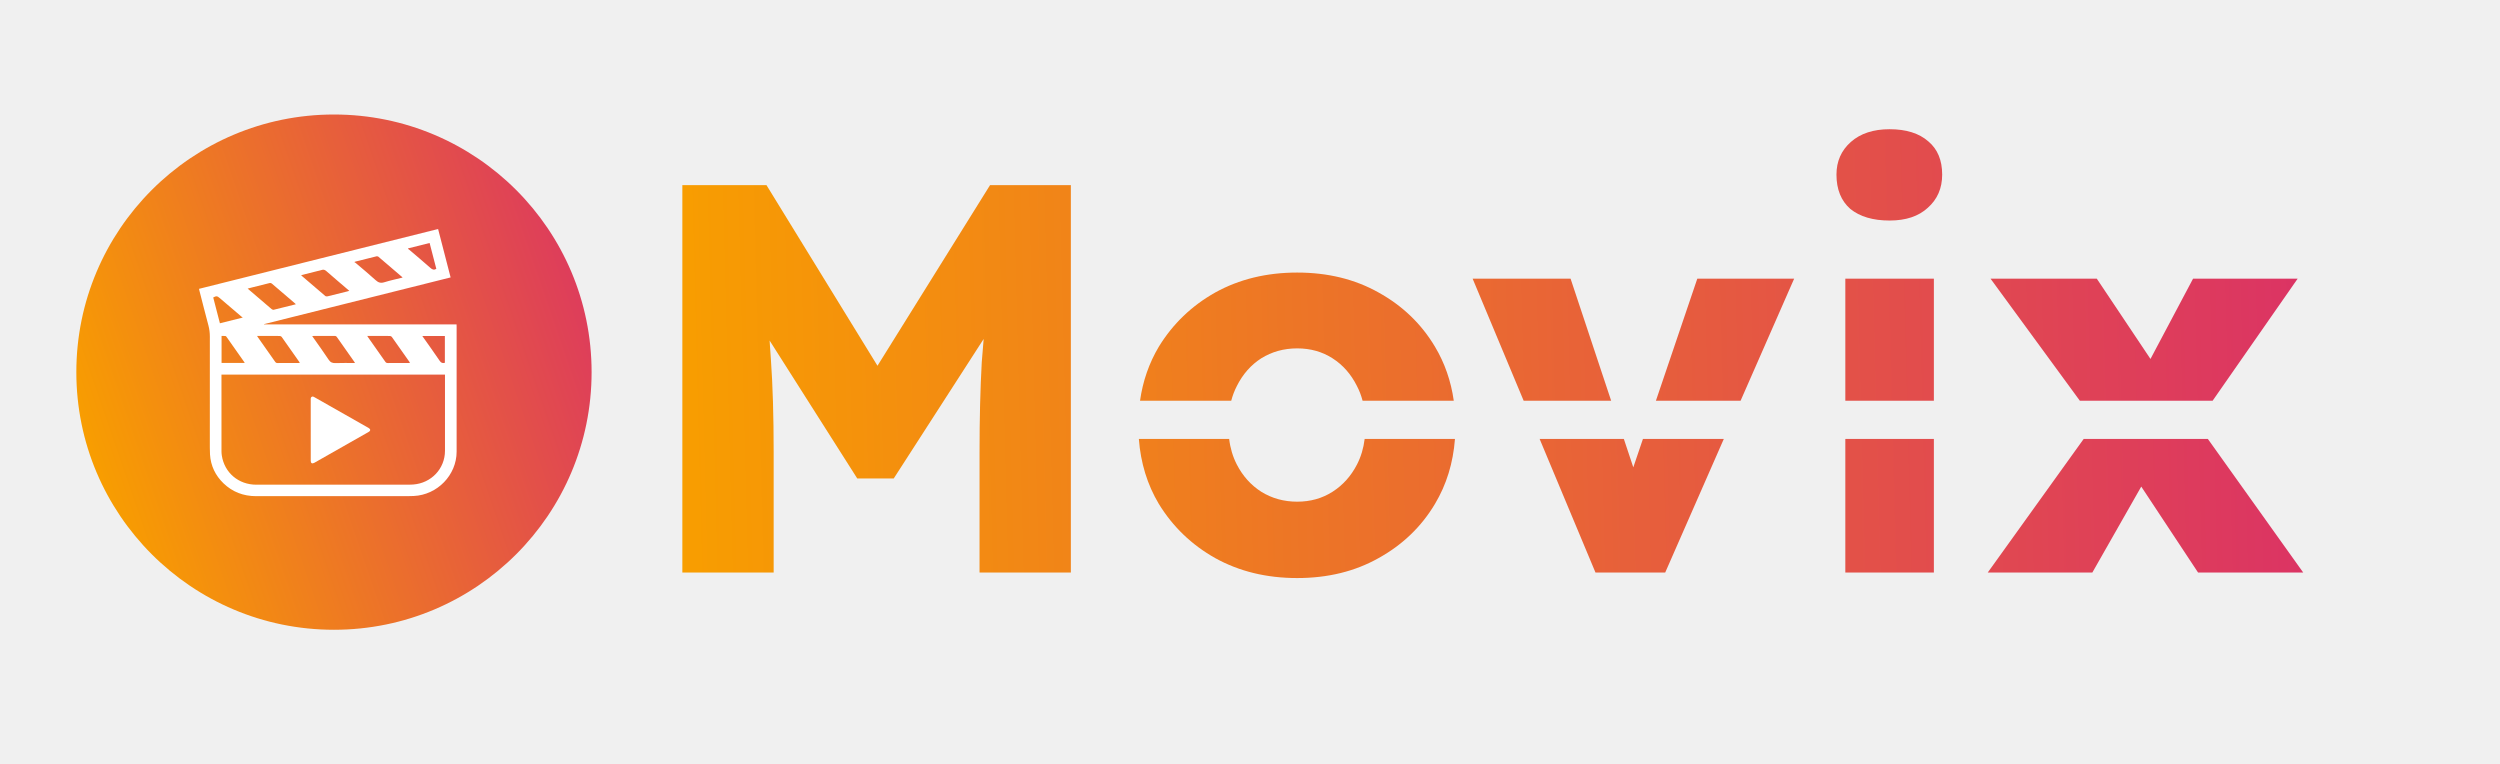
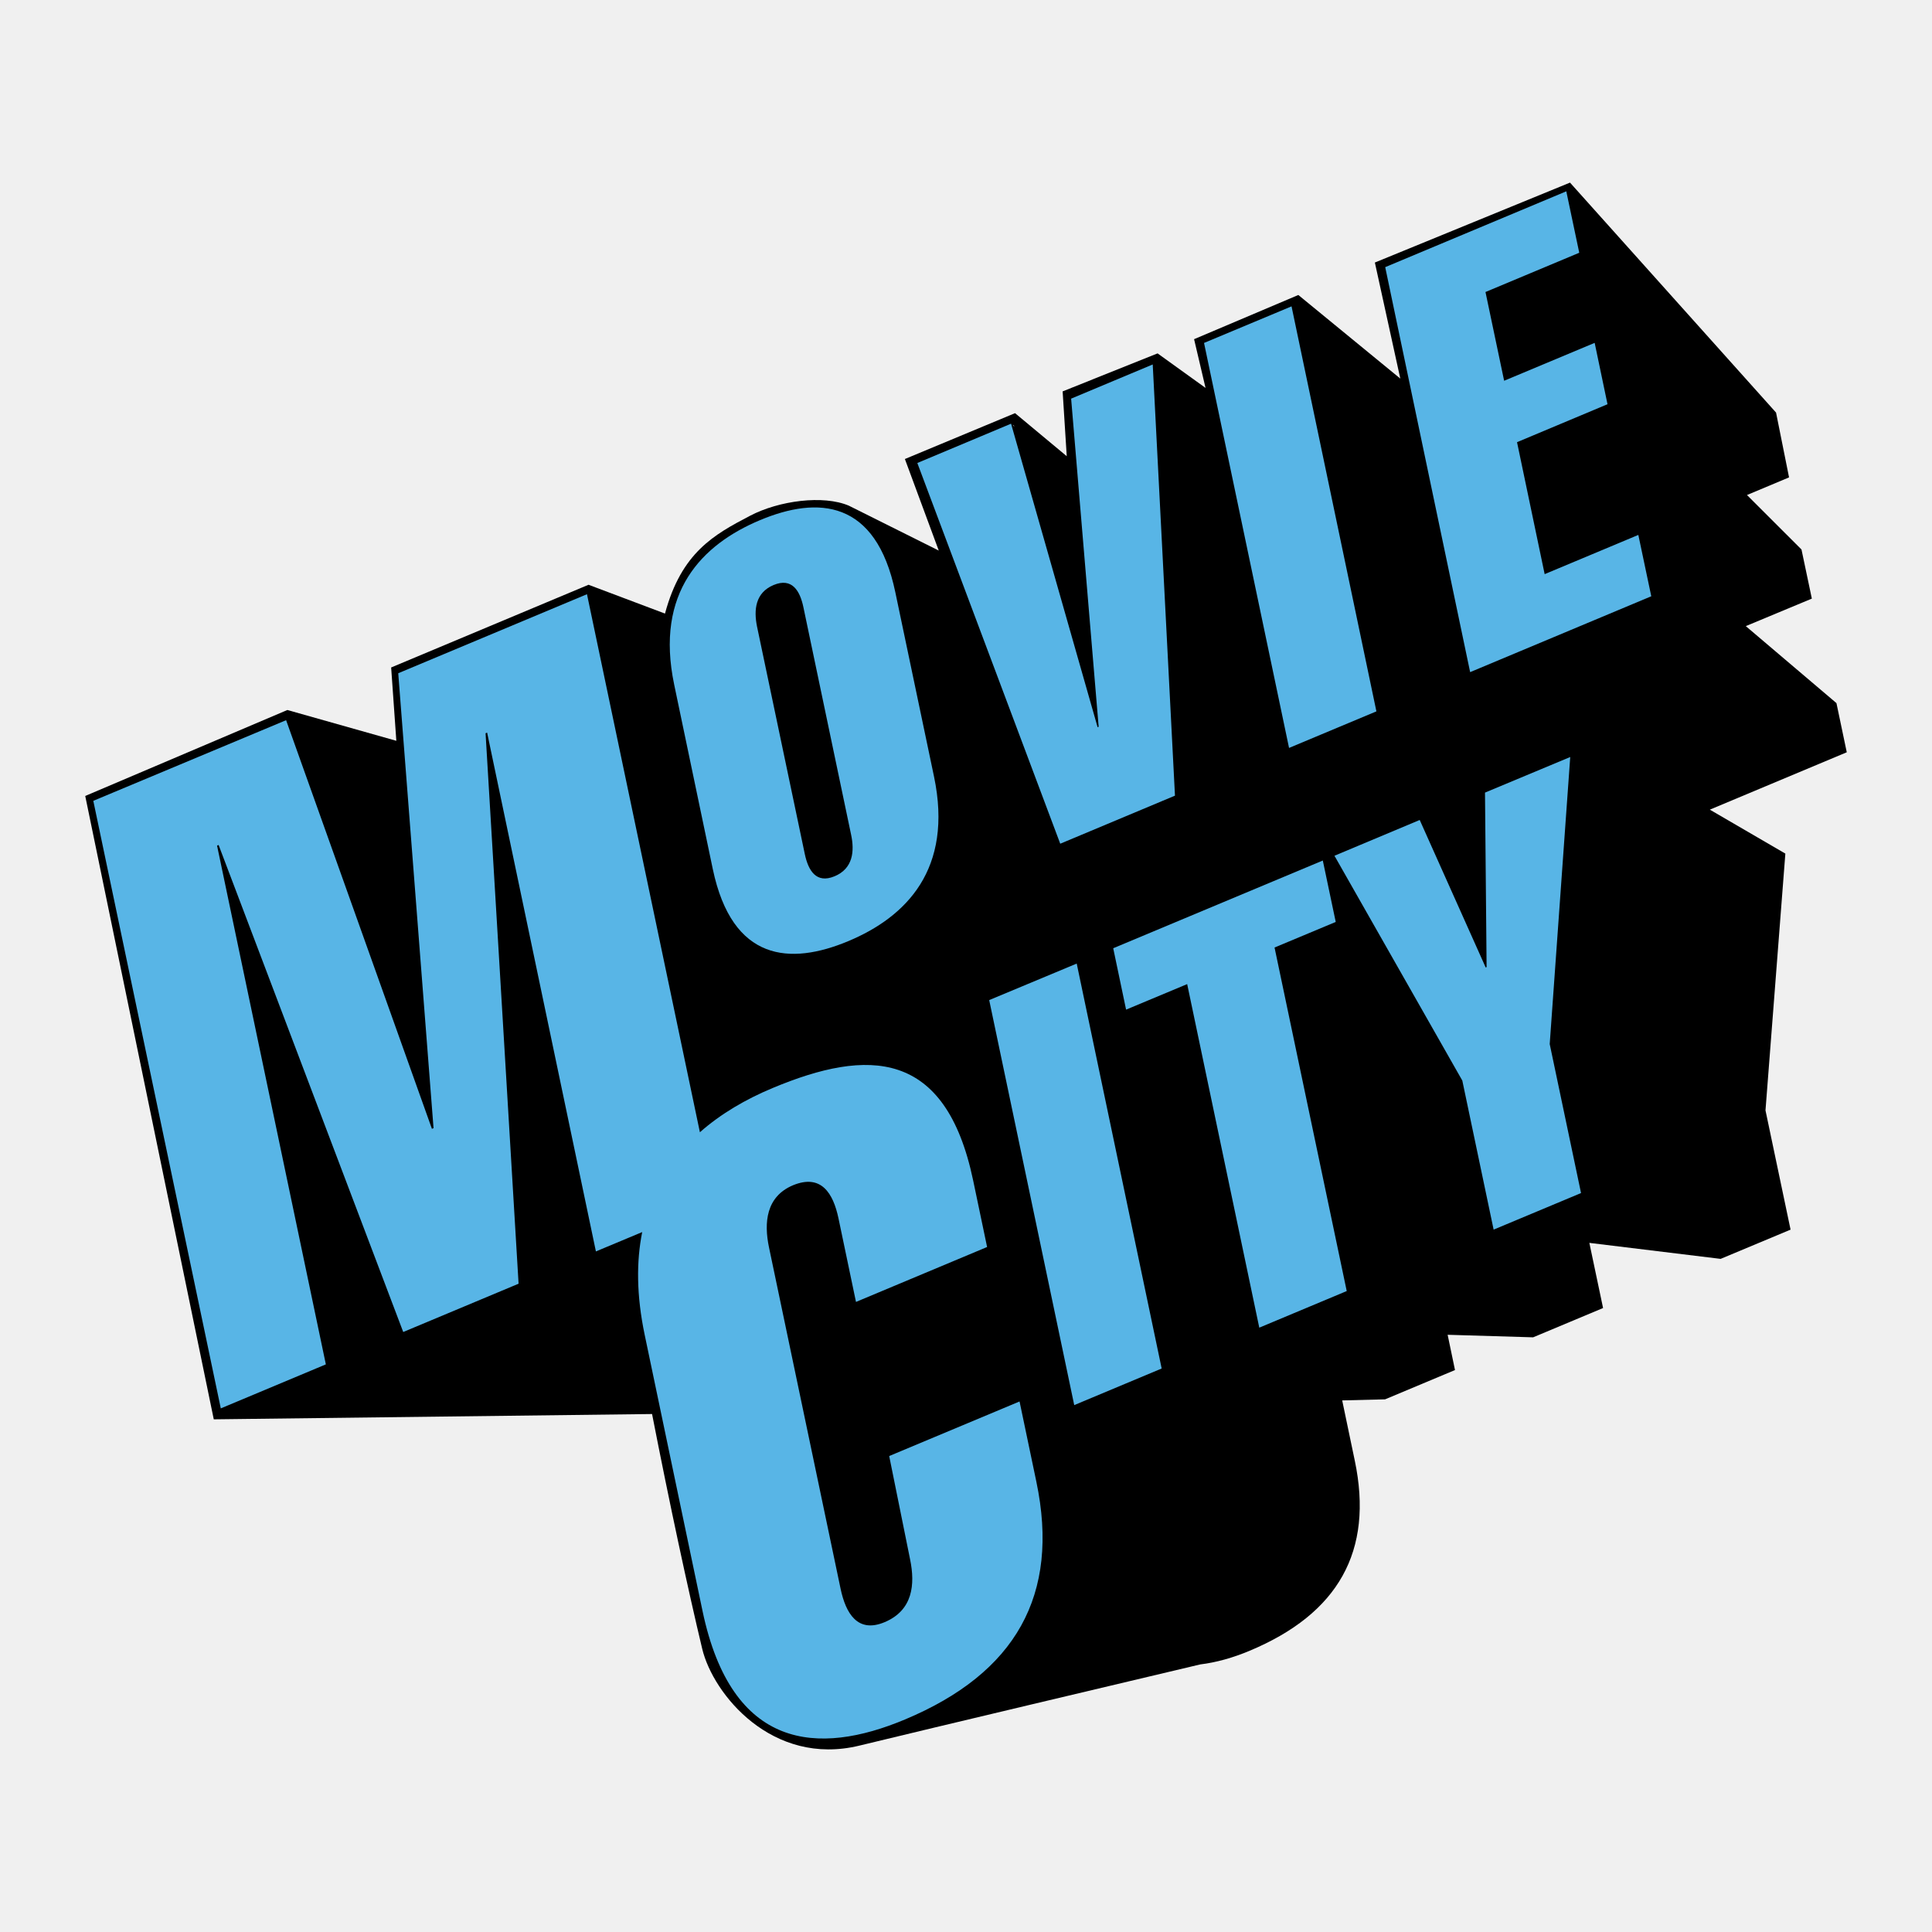
- <svg xmlns="http://www.w3.org/2000/svg" width="131" height="40" viewBox="0 0 131 40" fill="none">
-   <circle cx="17.5" cy="19.5" r="13.5" fill="url(#paint0_linear_425_166)" />
-   <path d="M10.429 15.135C14.607 14.089 18.777 13.046 22.956 12C23.175 12.848 23.392 13.688 23.612 14.537C20.349 15.354 17.091 16.169 13.833 16.985C13.834 16.99 13.834 16.995 13.835 17H23.923C23.924 17.037 23.927 17.067 23.927 17.097C23.928 19.288 23.929 21.479 23.927 23.67C23.926 24.893 22.917 25.933 21.679 25.99C21.559 25.995 21.438 25.999 21.317 25.999C18.683 25.999 16.049 26 13.415 25.999C12.757 25.998 12.181 25.779 11.711 25.326C11.284 24.913 11.041 24.406 11.004 23.813C10.997 23.694 10.995 23.575 10.995 23.456C10.994 21.519 10.993 19.581 10.996 17.644C10.996 17.442 10.974 17.248 10.921 17.052C10.757 16.439 10.602 15.824 10.444 15.21C10.438 15.189 10.435 15.168 10.429 15.135ZM11.605 19.628V19.729C11.605 21.038 11.605 22.346 11.606 23.654C11.606 23.726 11.612 23.798 11.623 23.869C11.762 24.773 12.5 25.398 13.431 25.398C16.096 25.398 18.762 25.398 21.428 25.398C21.501 25.398 21.574 25.395 21.647 25.389C22.598 25.321 23.317 24.561 23.317 23.621C23.317 22.328 23.317 21.036 23.317 19.743V19.628H11.605ZM13.47 17.604C13.491 17.636 13.502 17.657 13.516 17.676C13.816 18.102 14.117 18.527 14.415 18.954C14.45 19.004 14.484 19.024 14.545 19.023C14.904 19.02 15.264 19.022 15.623 19.021C15.65 19.021 15.677 19.018 15.707 19.015C15.701 18.998 15.699 18.988 15.694 18.981C15.382 18.537 15.071 18.092 14.757 17.65C14.738 17.624 14.689 17.606 14.654 17.605C14.46 17.601 14.267 17.603 14.073 17.603C13.877 17.603 13.681 17.603 13.47 17.603L13.47 17.604ZM18.603 19.022C18.581 18.986 18.57 18.964 18.555 18.944C18.255 18.517 17.954 18.092 17.655 17.665C17.622 17.617 17.587 17.602 17.531 17.602C17.168 17.605 16.805 17.603 16.443 17.604C16.419 17.604 16.395 17.606 16.36 17.608C16.377 17.634 16.387 17.649 16.397 17.664C16.672 18.057 16.956 18.445 17.22 18.846C17.315 18.99 17.418 19.032 17.584 19.026C17.917 19.013 18.251 19.022 18.603 19.022L18.603 19.022ZM19.244 17.604C19.265 17.637 19.277 17.657 19.29 17.677C19.591 18.103 19.892 18.528 20.19 18.956C20.225 19.006 20.261 19.023 20.322 19.023C20.678 19.02 21.034 19.022 21.39 19.021C21.418 19.021 21.445 19.018 21.481 19.016C21.471 18.995 21.466 18.98 21.458 18.968C21.149 18.529 20.841 18.089 20.53 17.652C20.511 17.626 20.464 17.606 20.43 17.605C20.223 17.601 20.016 17.603 19.809 17.603C19.626 17.603 19.443 17.603 19.244 17.603V17.604ZM21.096 14.544C21.076 14.523 21.068 14.513 21.059 14.505C20.648 14.152 20.237 13.799 19.824 13.449C19.803 13.431 19.761 13.424 19.733 13.43C19.363 13.52 18.995 13.613 18.626 13.706C18.612 13.709 18.6 13.716 18.565 13.73C18.595 13.749 18.612 13.758 18.626 13.77C18.978 14.07 19.337 14.363 19.678 14.675C19.82 14.805 19.944 14.85 20.135 14.791C20.446 14.694 20.766 14.627 21.096 14.544ZM15.499 15.945C15.484 15.926 15.478 15.915 15.469 15.907C15.065 15.562 14.659 15.219 14.257 14.871C14.207 14.828 14.168 14.821 14.106 14.837C13.806 14.915 13.504 14.988 13.203 15.063C13.134 15.08 13.065 15.099 12.977 15.122C13.076 15.207 13.161 15.28 13.246 15.353C13.573 15.634 13.899 15.916 14.229 16.194C14.257 16.218 14.309 16.239 14.342 16.232C14.724 16.141 15.105 16.044 15.499 15.945ZM15.786 14.417C15.797 14.437 15.798 14.444 15.803 14.447C16.215 14.802 16.628 15.157 17.044 15.509C17.07 15.531 17.127 15.537 17.164 15.528C17.512 15.444 17.859 15.356 18.206 15.269C18.235 15.262 18.263 15.252 18.303 15.239C17.892 14.887 17.491 14.549 17.096 14.202C17.013 14.129 16.94 14.115 16.841 14.151C16.773 14.176 16.7 14.187 16.63 14.205C16.351 14.275 16.072 14.345 15.786 14.417V14.417ZM11.61 19.016H12.815C12.814 19.005 12.816 18.997 12.813 18.993C12.496 18.542 12.179 18.09 11.861 17.64C11.848 17.622 11.822 17.607 11.802 17.605C11.739 17.601 11.677 17.604 11.61 17.604V19.016H11.61ZM11.523 16.94C11.92 16.841 12.308 16.744 12.721 16.64C12.685 16.614 12.667 16.602 12.65 16.588C12.269 16.264 11.889 15.939 11.509 15.615C11.382 15.506 11.336 15.502 11.173 15.587C11.289 16.035 11.405 16.484 11.523 16.94V16.94ZM22.129 17.607C22.441 18.049 22.747 18.474 23.041 18.908C23.114 19.016 23.192 19.043 23.311 19.011V17.607H22.129V17.607ZM22.513 12.732C22.13 12.829 21.759 12.922 21.387 13.015L21.378 13.042C21.395 13.052 21.413 13.06 21.427 13.072C21.805 13.394 22.187 13.713 22.558 14.042C22.656 14.129 22.74 14.161 22.863 14.089C22.747 13.641 22.631 13.189 22.512 12.732L22.513 12.732Z" fill="white" />
-   <path d="M16.395 20.775C16.415 20.784 16.444 20.795 16.471 20.81C17.273 21.266 18.076 21.721 18.878 22.177C19.024 22.259 19.17 22.342 19.315 22.425C19.425 22.488 19.426 22.572 19.314 22.635C18.498 23.099 17.682 23.563 16.866 24.026C16.734 24.101 16.603 24.177 16.47 24.251C16.356 24.314 16.283 24.274 16.283 24.148C16.282 23.068 16.283 21.988 16.282 20.908C16.282 20.837 16.303 20.786 16.395 20.775Z" fill="white" />
-   <path fill-rule="evenodd" clip-rule="evenodd" d="M96.695 21V14.601H101.335V21H96.695ZM91.206 21L94.014 14.601H88.939L86.769 21H91.206ZM86.09 23H90.328L87.257 30H83.603L80.676 23H85.09L85.585 24.489L86.09 23ZM84.425 21L82.298 14.601H77.165L79.84 21H84.425ZM76.178 21C76.032 19.967 75.704 19.023 75.193 18.168C74.478 16.969 73.492 16.022 72.235 15.326C70.998 14.63 69.577 14.282 67.972 14.282C66.368 14.282 64.937 14.63 63.68 15.326C62.443 16.022 61.457 16.969 60.722 18.168C60.212 19.023 59.884 19.967 59.737 21H64.516C64.587 20.728 64.686 20.47 64.811 20.227C65.121 19.608 65.546 19.125 66.087 18.777C66.648 18.429 67.276 18.255 67.972 18.255C68.668 18.255 69.287 18.429 69.828 18.777C70.37 19.125 70.795 19.608 71.104 20.227C71.23 20.47 71.329 20.728 71.4 21H76.178ZM76.24 23H71.508C71.449 23.489 71.315 23.937 71.104 24.345C70.795 24.944 70.37 25.418 69.828 25.766C69.287 26.114 68.668 26.288 67.972 26.288C67.276 26.288 66.648 26.114 66.087 25.766C65.546 25.418 65.121 24.944 64.811 24.345C64.601 23.937 64.466 23.489 64.408 23H59.676C59.77 24.258 60.119 25.393 60.722 26.404C61.457 27.603 62.443 28.55 63.68 29.246C64.937 29.942 66.368 30.29 67.972 30.29C69.577 30.29 70.998 29.942 72.235 29.246C73.492 28.55 74.478 27.603 75.193 26.404C75.797 25.393 76.145 24.258 76.24 23ZM96.695 23H101.335V30H96.695V23ZM109.185 23L104.158 30H109.639L112.202 25.497L115.178 30H120.688L115.691 23H109.185ZM115.94 21L120.398 14.601H114.917L112.685 18.809L109.871 14.601H104.303L108.985 21H115.94ZM99.015 11.556C98.145 11.556 97.459 11.353 96.956 10.947C96.473 10.522 96.231 9.922 96.231 9.149C96.231 8.453 96.483 7.883 96.985 7.438C97.488 6.993 98.165 6.771 99.015 6.771C99.885 6.771 100.562 6.984 101.045 7.409C101.529 7.815 101.77 8.395 101.77 9.149C101.77 9.864 101.519 10.444 101.016 10.889C100.533 11.334 99.866 11.556 99.015 11.556ZM35.755 30V9.7H40.163L45.98 19.166L51.879 9.7H56.113V30H51.328V23.678C51.328 21.938 51.367 20.372 51.444 18.98C51.473 18.573 51.506 18.167 51.544 17.761L46.833 25.07H44.919L40.327 17.843C40.354 18.172 40.377 18.502 40.395 18.835C40.492 20.188 40.54 21.803 40.54 23.678V30H35.755Z" fill="url(#paint1_linear_425_166)" />
-   <defs>
-     <linearGradient id="paint0_linear_425_166" x1="4.668" y1="24.11" x2="34.108" y2="13.989" gradientUnits="userSpaceOnUse">
-       <stop stop-color="#F89E00" />
-       <stop offset="1" stop-color="#DA2F68" />
-     </linearGradient>
-     <linearGradient id="paint1_linear_425_166" x1="35.496" y1="26.22" x2="124.453" y2="23.927" gradientUnits="userSpaceOnUse">
-       <stop stop-color="#F89E00" />
-       <stop offset="1" stop-color="#DA2F68" />
-     </linearGradient>
-   </defs>
+ <svg xmlns="http://www.w3.org/2000/svg" width="2500" height="2500" viewBox="0 0 192.756 192.756">
+   <g fill-rule="evenodd" clip-rule="evenodd">
+     <path fill="none" d="M0 0h192.756v192.756H0V0z" />
+     <path d="M178.125 85.164l-7.535-4.385 13.662-5.725-1.029-4.904-9.045-7.682 6.59-2.744-1.033-4.901-5.438-5.434 4.197-1.76-1.297-6.465-20.557-22.945-19.469 7.974 2.537 11.578-10.174-8.34-10.4 4.409 1.143 4.862-4.785-3.444-9.473 3.791.41 6.466-5.158-4.294-10.99 4.575 3.379 9.134-8.971-4.479c-2.564-1.092-6.981-.5-9.859 1.008-3.578 1.875-6.84 3.647-8.483 9.758l-7.629-2.875-19.692 8.252.516 7.316-10.872-3.073-20.166 8.576 12.824 62.194 43.729-.53c1.744 8.939 3.576 17.458 5.003 23.425 1.083 4.529 6.981 11.775 15.686 9.657 7.519-1.829 27.152-6.476 34.003-8.1 1.6-.194 3.262-.663 4.924-1.36 8.83-3.695 12.396-9.92 10.492-18.98l-1.254-6 4.277-.106 6.977-2.923-.734-3.519 8.529.254 6.979-2.923-1.369-6.5 13.098 1.596 6.977-2.917-2.502-11.899 1.982-25.618zm-76.918-42.601l-.133-.115.055-.021.078.136z" />
+     <path d="M101.721 139.825l-13.006 5.444 2.088 10.326c.508 2.477.284 5.07-2.557 6.254-2.682 1.118-3.864-.879-4.382-3.347l-7.14-34.047c-.519-2.475-.294-5.063 2.38-6.196 2.843-1.18 4.027.812 4.551 3.291l1.747 8.343 13.081-5.479-1.391-6.64c-2.747-13.107-10.482-13.209-20.022-9.215-2.655 1.11-5.145 2.552-7.241 4.405l-11.266-53.68-18.83 7.885 3.521 45.388-.163.062-14.546-40.766-19.236 8.046 12.719 60.616 10.482-4.391-10.853-51.751.152-.07 18.421 48.591 11.509-4.818-3.294-54.917.155-.067 10.854 51.763 4.619-1.931c-.586 2.92-.581 6.292.245 10.241l5.776 27.576c2.917 13.878 11.527 14.447 20.191 10.813 11.039-4.62 15.488-12.404 13.111-23.729l-1.675-8zM98.693 99.779l8.483 40.409 8.724-3.652-8.476-40.4-8.731 3.643zM133.266 91.982l-1.289-6.128-20.911 8.752 1.284 6.125 6.095-2.547 7.194 34.277 8.724-3.652-7.201-34.275 6.104-2.552zM156.662 75.527l-8.504 3.551.16 17.41-.089.04-6.584-14.719-8.506 3.569 12.756 22.43 3.125 14.872 8.72-3.648-3.125-14.867 2.047-28.638z" fill="#58b5e6" />
+     <path d="M71.115 86.707c1.946 9.249 7.738 9.607 13.522 7.19 5.776-2.42 10.493-7.177 8.548-16.429l-3.859-18.383c-1.936-9.249-7.728-9.607-13.5-7.19-5.775 2.422-10.503 7.174-8.56 16.423l3.849 18.389zm6.066-28.339c1.834-.767 2.629.564 2.974 2.209l4.76 22.702c.35 1.642.198 3.373-1.645 4.145-1.834.765-2.625-.564-2.974-2.211L75.529 62.51c-.334-1.641-.184-3.374 1.652-4.142zM117.227 79.383l-2.219-43.021-8.141 3.411 2.746 32.733-.103.051-8.637-30.286-9.351 3.923 14.259 37.984 11.446-4.795zM137.324 70.973l-8.467-40.408-8.73 3.65 8.482 40.406 8.715-3.648zM164.748 59.491l-1.291-6.122-9.346 3.914-2.757-13.167 9.027-3.786-1.281-6.123-9.032 3.781-1.861-8.854 9.355-3.917-1.292-6.129-18.067 7.565 8.473 40.406 18.072-7.568z" fill="#58b5e6" />
+   </g>
</svg>
